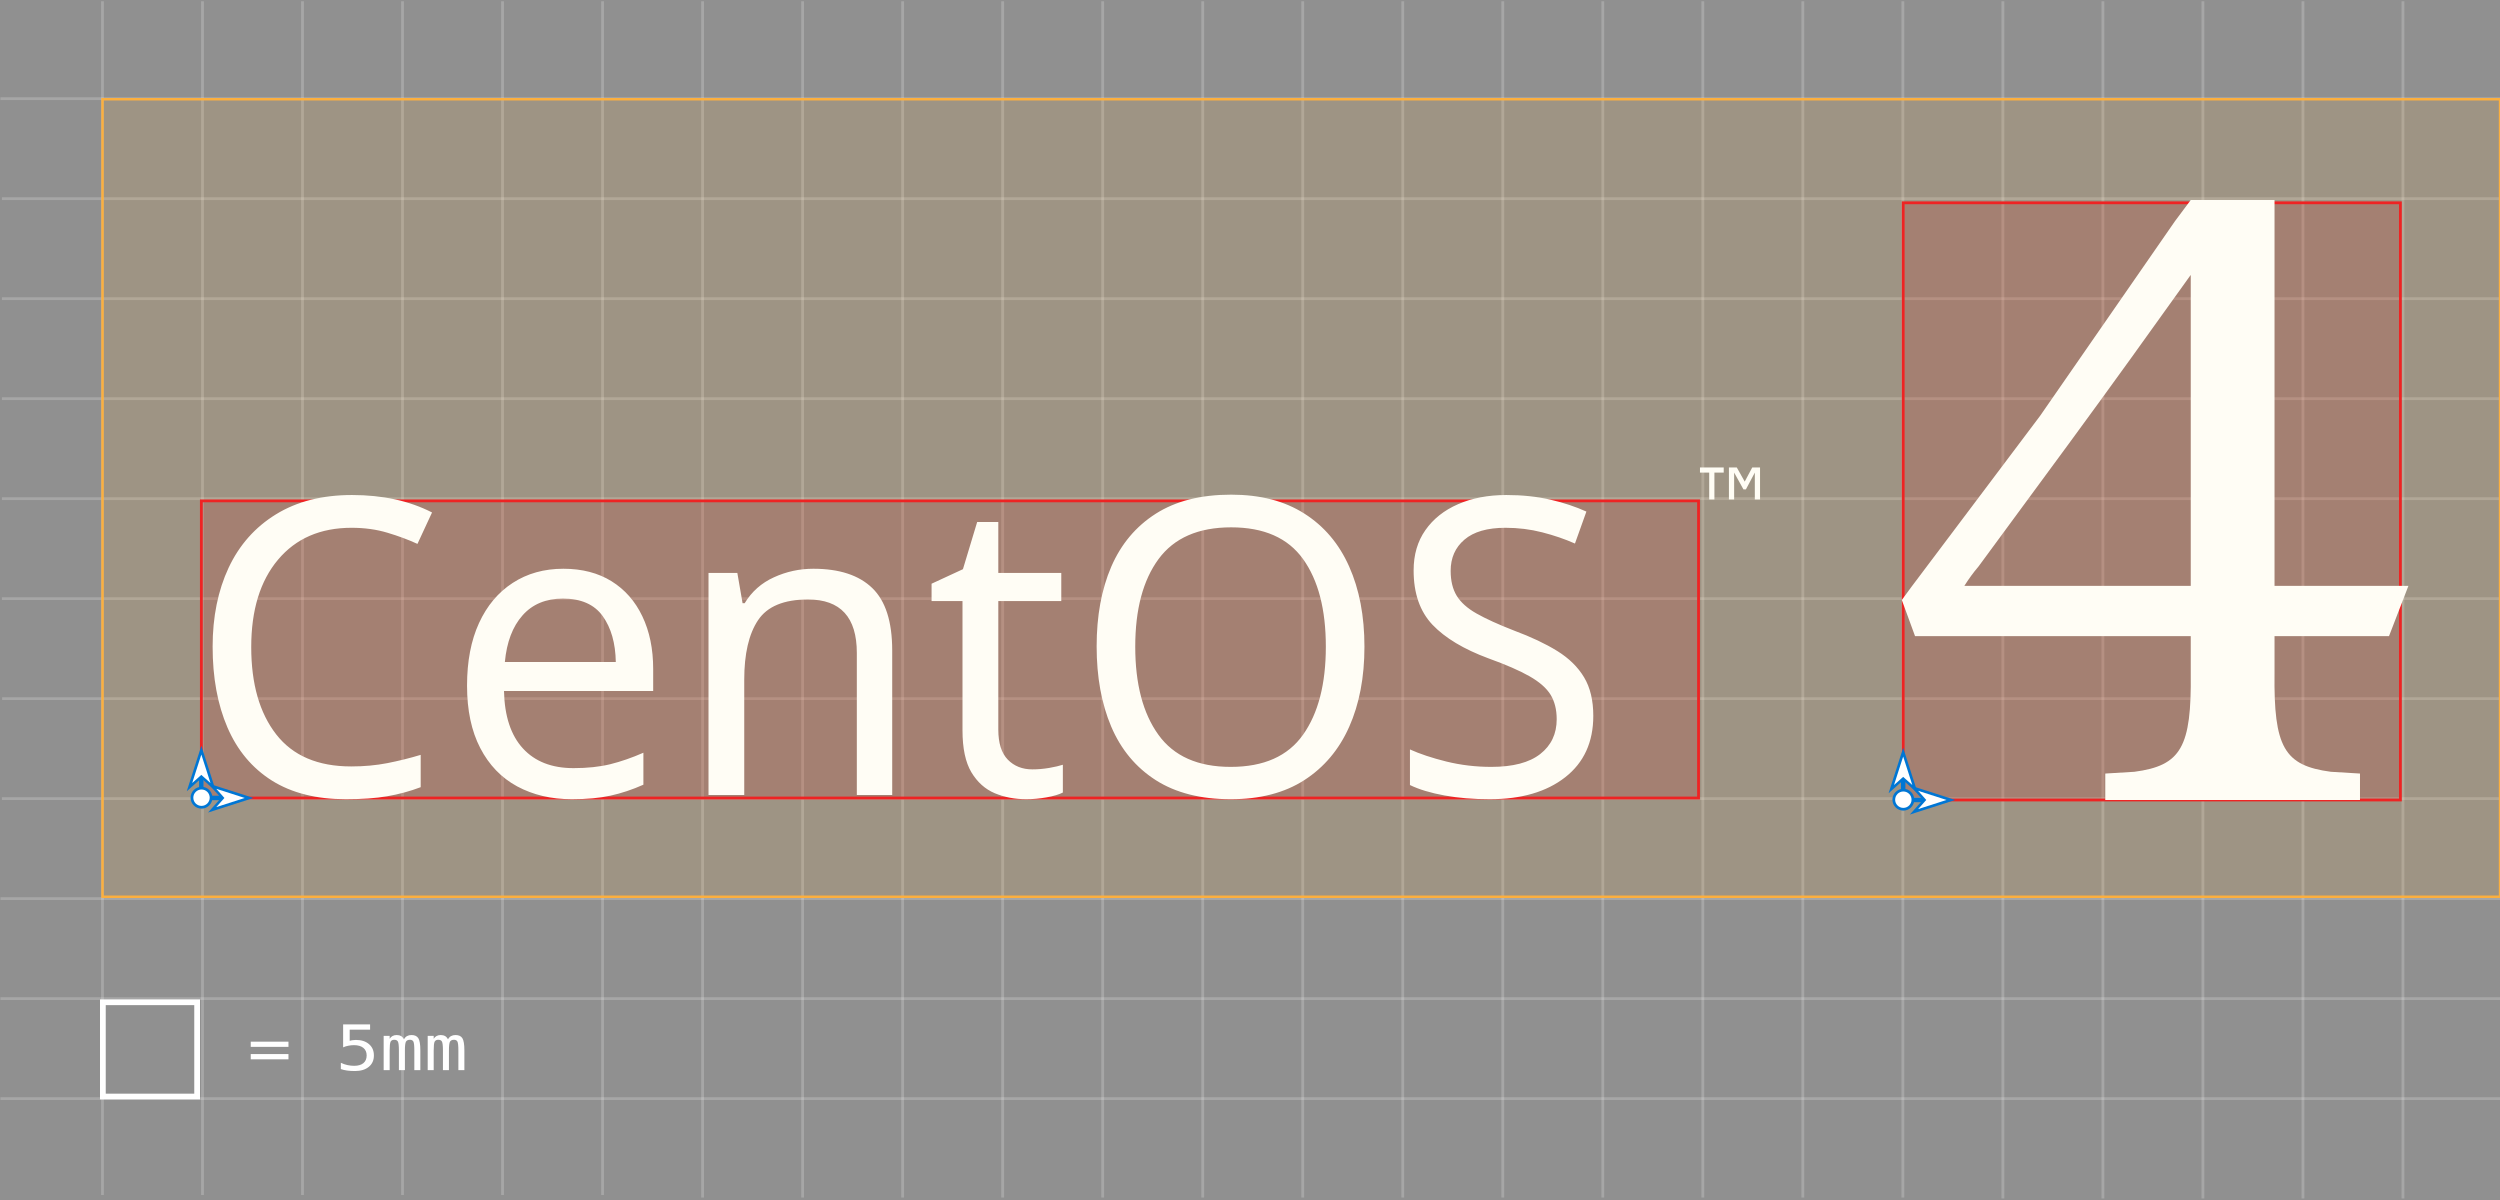
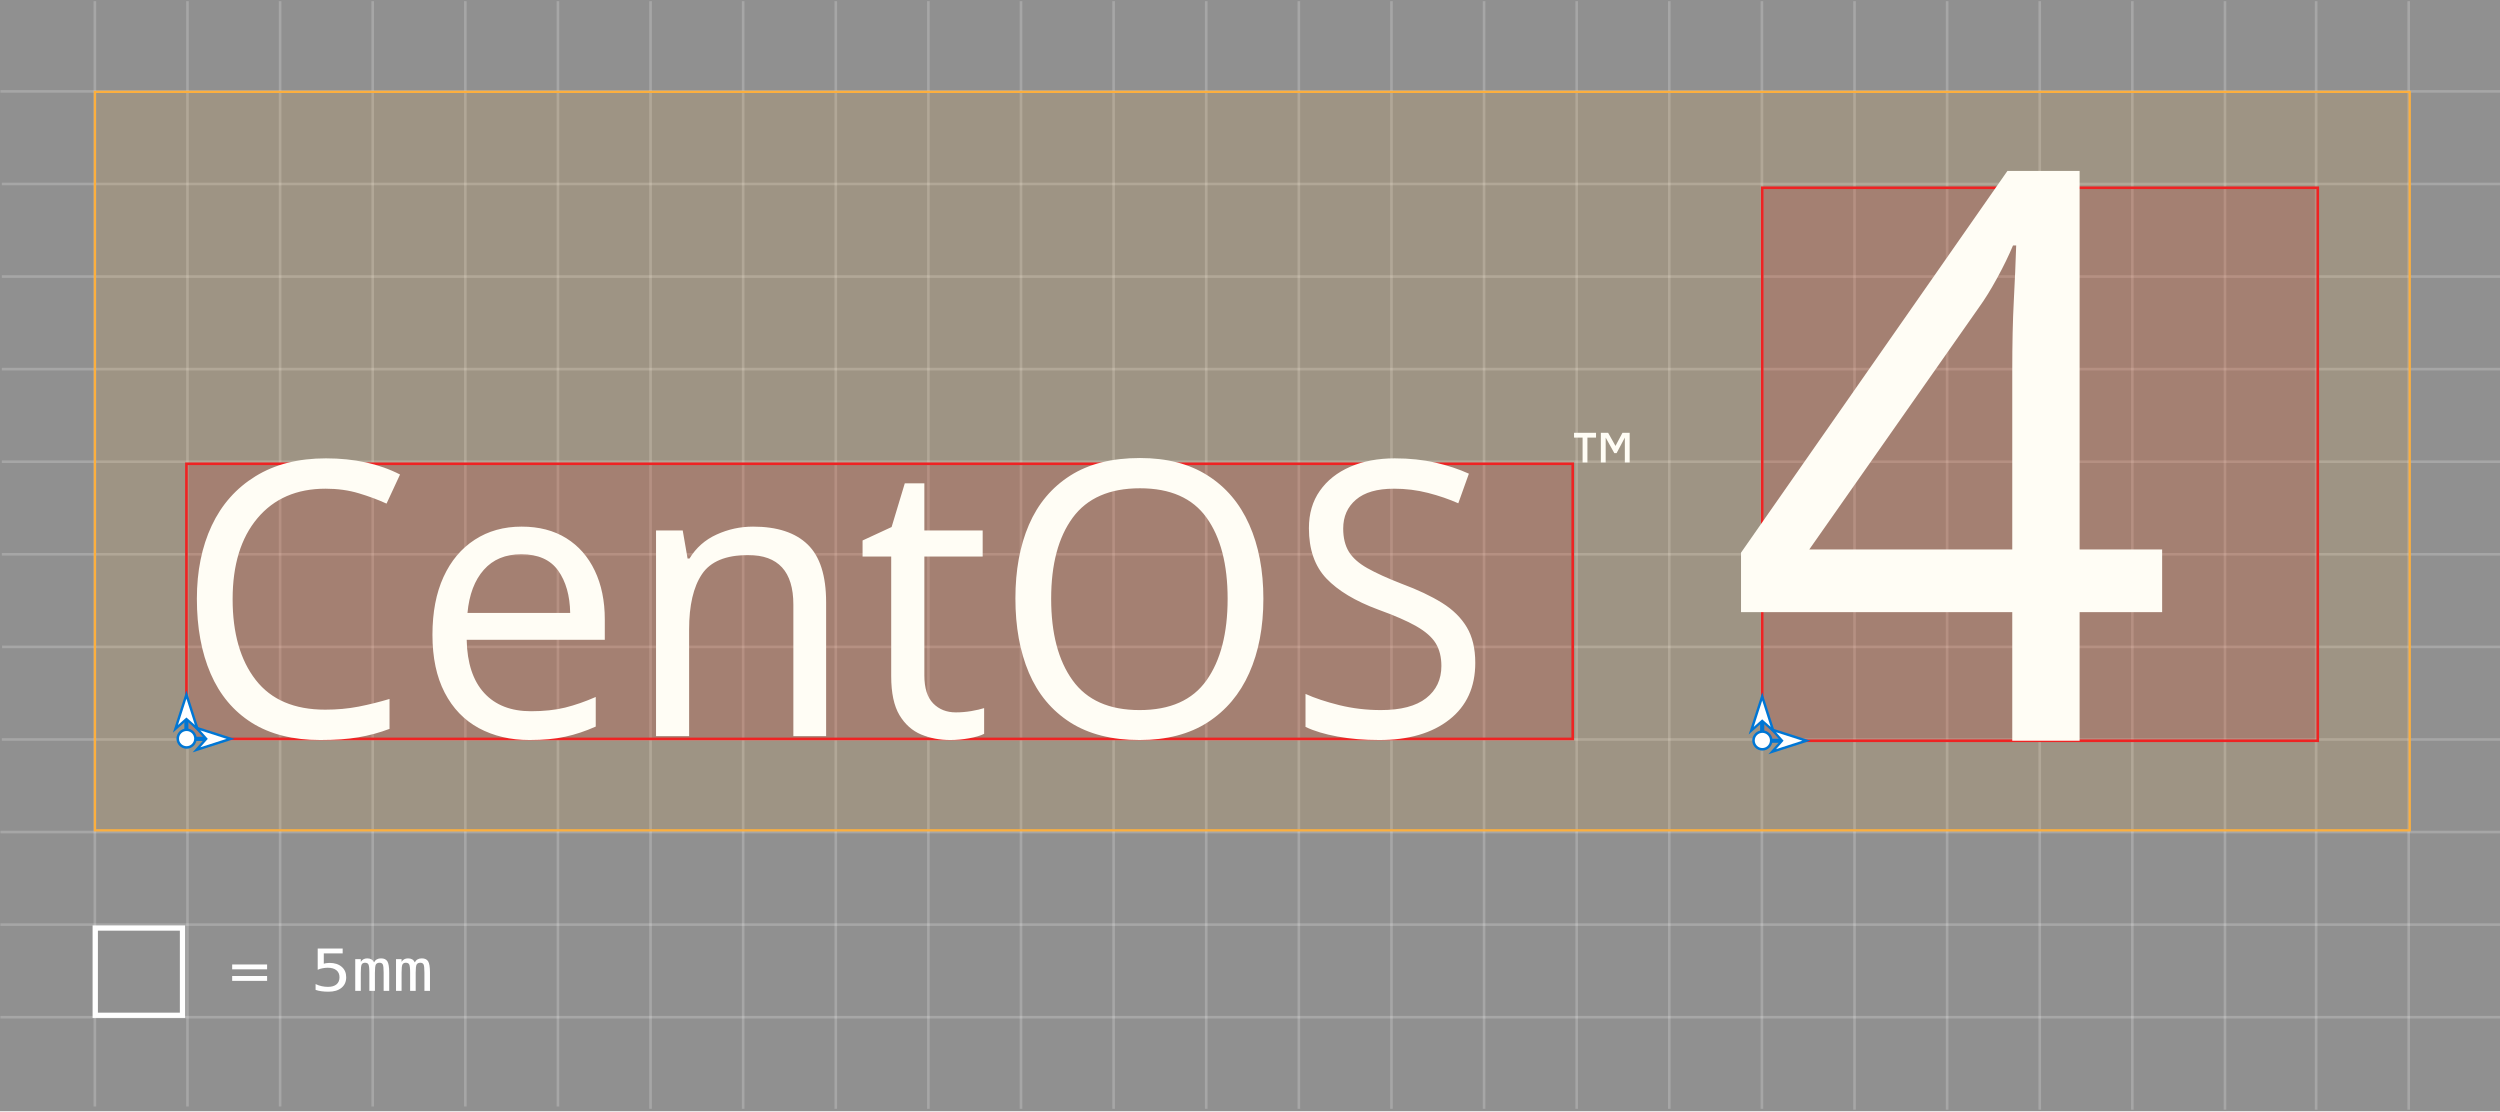
- <svg xmlns="http://www.w3.org/2000/svg" xmlns:xlink="http://www.w3.org/1999/xlink" width="442.913" height="212.598" id="svg3106" version="1.0">
-   <defs id="defs3108">
-     </defs>
+ <svg xmlns="http://www.w3.org/2000/svg" xmlns:xlink="http://www.w3.org/1999/xlink" width="478.346" height="212.598" id="svg3106" version="1.0">
+   <defs id="defs3108" />
  <g id="layer1" transform="translate(-0.2825948,-822.1534)">
-     <rect style="fill:#8c8c8c;fill-opacity:0.955;stroke:none;stroke-width:1;stroke-linecap:round;stroke-linejoin:miter;stroke-miterlimit:4;stroke-dasharray:none;stroke-dashoffset:0;stroke-opacity:0.089;display:inline" id="CENTOSARTWORK" width="460.63" height="212.598" x="0.283" y="822.153" clip-path="none" />
+     <rect style="fill:#8c8c8c;fill-opacity:0.955;stroke:none;stroke-width:1;stroke-linecap:round;stroke-linejoin:miter;stroke-miterlimit:4;stroke-dasharray:none;stroke-dashoffset:0;stroke-opacity:0.089;display:inline" id="CENTOSARTWORK" width="478.346" height="212.598" x="0.283" y="822.153" clip-path="none" />
    <g id="g11130" style="stroke:#ffffff;stroke-width:0.5;stroke-miterlimit:4;stroke-dasharray:none;stroke-opacity:0.196">
      <path id="path3685" d="M 18.436,822.377 L 18.436,1033.87" style="fill:none;fill-rule:evenodd;stroke:#ffffff;stroke-width:0.5;stroke-linecap:butt;stroke-linejoin:miter;stroke-miterlimit:4;stroke-dasharray:none;stroke-opacity:0.196;display:inline" />
      <path style="fill:none;fill-rule:evenodd;stroke:#ffffff;stroke-width:0.5;stroke-linecap:butt;stroke-linejoin:miter;stroke-miterlimit:4;stroke-dasharray:none;stroke-opacity:0.196;display:inline" d="M 36.156,822.377 L 36.156,1033.868" id="path3687" />
      <path id="path3689" d="M 53.876,822.377 L 53.876,1033.868" style="fill:none;fill-rule:evenodd;stroke:#ffffff;stroke-width:0.5;stroke-linecap:butt;stroke-linejoin:miter;stroke-miterlimit:4;stroke-dasharray:none;stroke-opacity:0.196;display:inline" />
      <path style="fill:none;fill-rule:evenodd;stroke:#ffffff;stroke-width:0.5;stroke-linecap:butt;stroke-linejoin:miter;stroke-miterlimit:4;stroke-dasharray:none;stroke-opacity:0.196;display:inline" d="M 71.597,822.377 L 71.597,1033.868" id="path3691" />
      <path id="path3693" d="M 89.317,822.377 L 89.317,1033.868" style="fill:none;fill-rule:evenodd;stroke:#ffffff;stroke-width:0.5;stroke-linecap:butt;stroke-linejoin:miter;stroke-miterlimit:4;stroke-dasharray:none;stroke-opacity:0.196;display:inline" />
      <path style="fill:none;fill-rule:evenodd;stroke:#ffffff;stroke-width:0.5;stroke-linecap:butt;stroke-linejoin:miter;stroke-miterlimit:4;stroke-dasharray:none;stroke-opacity:0.196;display:inline" d="M 107.038,822.377 L 107.038,1033.868" id="path3695" />
      <path id="path3697" d="M 124.758,822.377 L 124.758,1034.314" style="fill:none;fill-rule:evenodd;stroke:#ffffff;stroke-width:0.5;stroke-linecap:butt;stroke-linejoin:miter;stroke-miterlimit:4;stroke-dasharray:none;stroke-opacity:0.196;display:inline" />
      <path style="fill:none;fill-rule:evenodd;stroke:#ffffff;stroke-width:0.5;stroke-linecap:butt;stroke-linejoin:miter;stroke-miterlimit:4;stroke-dasharray:none;stroke-opacity:0.196;display:inline" d="M 142.478,822.377 L 142.478,1034.314" id="path3699" />
      <path id="path3701" d="M 160.199,822.377 L 160.199,1034.314" style="fill:none;fill-rule:evenodd;stroke:#ffffff;stroke-width:0.5;stroke-linecap:butt;stroke-linejoin:miter;stroke-miterlimit:4;stroke-dasharray:none;stroke-opacity:0.196;display:inline" />
      <path style="fill:none;fill-rule:evenodd;stroke:#ffffff;stroke-width:0.5;stroke-linecap:butt;stroke-linejoin:miter;stroke-miterlimit:4;stroke-dasharray:none;stroke-opacity:0.196;display:inline" d="M 177.919,822.377 L 177.919,1034.314" id="path3703" />
      <path id="path3705" d="M 195.639,822.377 L 195.639,1034.314" style="fill:none;fill-rule:evenodd;stroke:#ffffff;stroke-width:0.5;stroke-linecap:butt;stroke-linejoin:miter;stroke-miterlimit:4;stroke-dasharray:none;stroke-opacity:0.196;display:inline" />
      <path style="fill:none;fill-rule:evenodd;stroke:#ffffff;stroke-width:0.5;stroke-linecap:butt;stroke-linejoin:miter;stroke-miterlimit:4;stroke-dasharray:none;stroke-opacity:0.196;display:inline" d="M 213.36,822.377 L 213.36,1034.314" id="path3707" />
      <path id="path3709" d="M 231.08,822.377 L 231.08,1034.314" style="fill:none;fill-rule:evenodd;stroke:#ffffff;stroke-width:0.5;stroke-linecap:butt;stroke-linejoin:miter;stroke-miterlimit:4;stroke-dasharray:none;stroke-opacity:0.196;display:inline" />
      <path style="fill:none;fill-rule:evenodd;stroke:#ffffff;stroke-width:0.5;stroke-linecap:butt;stroke-linejoin:miter;stroke-miterlimit:4;stroke-dasharray:none;stroke-opacity:0.196;display:inline" d="M 284.241,822.377 L 284.241,1034.314" id="path3711" />
      <path id="path3713" d="M 266.521,822.377 L 266.521,1034.314" style="fill:none;fill-rule:evenodd;stroke:#ffffff;stroke-width:0.5;stroke-linecap:butt;stroke-linejoin:miter;stroke-miterlimit:4;stroke-dasharray:none;stroke-opacity:0.196;display:inline" />
-       <path style="fill:none;fill-rule:evenodd;stroke:#ffffff;stroke-width:0.491;stroke-linecap:square;stroke-linejoin:miter;stroke-miterlimit:4;stroke-dasharray:none;stroke-opacity:0.196;display:inline" d="M 0.603,1016.79 L 460.742,1016.79" id="path3719" />
-       <path id="path3721" d="M 0.603,999.074 L 460.742,999.074" style="fill:none;fill-rule:evenodd;stroke:#ffffff;stroke-width:0.491;stroke-linecap:square;stroke-linejoin:miter;stroke-miterlimit:4;stroke-dasharray:none;stroke-opacity:0.196;display:inline" />
-       <path style="fill:none;fill-rule:evenodd;stroke:#ffffff;stroke-width:0.491;stroke-linecap:square;stroke-linejoin:miter;stroke-miterlimit:4;stroke-dasharray:none;stroke-opacity:0.196;display:inline" d="M 0.605,981.359 L 460.742,981.359" id="path3723" />
-       <path id="path3725" d="M 0.865,963.643 L 460.742,963.643" style="fill:none;fill-rule:evenodd;stroke:#ffffff;stroke-width:0.491;stroke-linecap:square;stroke-linejoin:miter;stroke-miterlimit:4;stroke-dasharray:none;stroke-opacity:0.196;display:inline" />
-       <path style="fill:none;fill-rule:evenodd;stroke:#ffffff;stroke-width:0.491;stroke-linecap:square;stroke-linejoin:miter;stroke-miterlimit:4;stroke-dasharray:none;stroke-opacity:0.196;display:inline" d="M 0.909,945.928 L 460.742,945.928" id="path3727" />
-       <path id="path3729" d="M 0.865,928.212 L 460.742,928.212" style="fill:none;fill-rule:evenodd;stroke:#ffffff;stroke-width:0.491;stroke-linecap:square;stroke-linejoin:miter;stroke-miterlimit:4;stroke-dasharray:none;stroke-opacity:0.196;display:inline" />
+       <path style="fill:none;fill-rule:evenodd;stroke:#ffffff;stroke-width:0.5;stroke-linecap:square;stroke-linejoin:miter;stroke-miterlimit:4;stroke-dasharray:none;stroke-opacity:0.196;display:inline" d="M 0.608,1016.785 L 478.454,1016.785" id="path3719" />
+       <path id="path3721" d="M 0.608,999.071 L 478.454,999.071" style="fill:none;fill-rule:evenodd;stroke:#ffffff;stroke-width:0.5;stroke-linecap:square;stroke-linejoin:miter;stroke-miterlimit:4;stroke-dasharray:none;stroke-opacity:0.196;display:inline" />
+       <path style="fill:none;fill-rule:evenodd;stroke:#ffffff;stroke-width:0.5;stroke-linecap:square;stroke-linejoin:miter;stroke-miterlimit:4;stroke-dasharray:none;stroke-opacity:0.196;display:inline" d="M 0.609,981.356 L 478.454,981.356" id="path3723" />
+       <path id="path3725" d="M 0.88,963.641 L 478.454,963.641" style="fill:none;fill-rule:evenodd;stroke:#ffffff;stroke-width:0.5;stroke-linecap:square;stroke-linejoin:miter;stroke-miterlimit:4;stroke-dasharray:none;stroke-opacity:0.196;display:inline" />
+       <path style="fill:none;fill-rule:evenodd;stroke:#ffffff;stroke-width:0.5;stroke-linecap:square;stroke-linejoin:miter;stroke-miterlimit:4;stroke-dasharray:none;stroke-opacity:0.196;display:inline" d="M 0.925,945.927 L 478.454,945.927" id="path3727" />
+       <path id="path3729" d="M 0.88,928.212 L 478.454,928.212" style="fill:none;fill-rule:evenodd;stroke:#ffffff;stroke-width:0.5;stroke-linecap:square;stroke-linejoin:miter;stroke-miterlimit:4;stroke-dasharray:none;stroke-opacity:0.196;display:inline" />
      <path style="fill:none;fill-rule:evenodd;stroke:#ffffff;stroke-width:0.5;stroke-linecap:butt;stroke-linejoin:miter;stroke-miterlimit:4;stroke-dasharray:none;stroke-opacity:0.196;display:inline" d="M 248.801,822.377 L 248.801,1034.314" id="path3785" />
      <path id="path3787" d="M 301.962,822.377 L 301.962,1034.314" style="fill:none;fill-rule:evenodd;stroke:#ffffff;stroke-width:0.5;stroke-linecap:butt;stroke-linejoin:miter;stroke-miterlimit:4;stroke-dasharray:none;stroke-opacity:0.196;display:inline" />
      <path style="fill:none;fill-rule:evenodd;stroke:#ffffff;stroke-width:0.5;stroke-linecap:butt;stroke-linejoin:miter;stroke-miterlimit:4;stroke-dasharray:none;stroke-opacity:0.196;display:inline" d="M 319.682,822.377 L 319.682,1034.314" id="path3789" />
      <path id="path3791" d="M 337.403,822.377 L 337.403,1034.314" style="fill:none;fill-rule:evenodd;stroke:#ffffff;stroke-width:0.5;stroke-linecap:butt;stroke-linejoin:miter;stroke-miterlimit:4;stroke-dasharray:none;stroke-opacity:0.196;display:inline" />
      <path style="fill:none;fill-rule:evenodd;stroke:#ffffff;stroke-width:0.5;stroke-linecap:butt;stroke-linejoin:miter;stroke-miterlimit:4;stroke-dasharray:none;stroke-opacity:0.196;display:inline" d="M 355.123,822.377 L 355.123,1034.478" id="path3793" />
-       <path style="fill:none;fill-rule:evenodd;stroke:#ffffff;stroke-width:0.491;stroke-linecap:square;stroke-linejoin:miter;stroke-miterlimit:4;stroke-dasharray:none;stroke-opacity:0.196;display:inline" d="M 0.866,910.496 L 460.742,910.496" id="path6619" />
-       <path id="path6621" d="M 0.866,892.781 L 460.742,892.781" style="fill:none;fill-rule:evenodd;stroke:#ffffff;stroke-width:0.491;stroke-linecap:square;stroke-linejoin:miter;stroke-miterlimit:4;stroke-dasharray:none;stroke-opacity:0.196;display:inline" />
+       <path style="fill:none;fill-rule:evenodd;stroke:#ffffff;stroke-width:0.5;stroke-linecap:square;stroke-linejoin:miter;stroke-miterlimit:4;stroke-dasharray:none;stroke-opacity:0.196;display:inline" d="M 0.881,910.497 L 478.454,910.497" id="path6619" />
+       <path id="path6621" d="M 0.881,892.783 L 478.454,892.783" style="fill:none;fill-rule:evenodd;stroke:#ffffff;stroke-width:0.5;stroke-linecap:square;stroke-linejoin:miter;stroke-miterlimit:4;stroke-dasharray:none;stroke-opacity:0.196;display:inline" />
      <path id="path4235" d="M 372.843,822.377 L 372.843,1034.478" style="fill:none;fill-rule:evenodd;stroke:#ffffff;stroke-width:0.5;stroke-linecap:butt;stroke-linejoin:miter;stroke-miterlimit:4;stroke-dasharray:none;stroke-opacity:0.196;display:inline" />
      <path style="fill:none;fill-rule:evenodd;stroke:#ffffff;stroke-width:0.5;stroke-linecap:butt;stroke-linejoin:miter;stroke-miterlimit:4;stroke-dasharray:none;stroke-opacity:0.196;display:inline" d="M 390.564,822.377 L 390.564,1034.478" id="path4237" />
      <path id="path4239" d="M 408.284,822.377 L 408.284,1034.478" style="fill:none;fill-rule:evenodd;stroke:#ffffff;stroke-width:0.5;stroke-linecap:butt;stroke-linejoin:miter;stroke-miterlimit:4;stroke-dasharray:none;stroke-opacity:0.196;display:inline" />
      <path style="fill:none;fill-rule:evenodd;stroke:#ffffff;stroke-width:0.5;stroke-linecap:butt;stroke-linejoin:miter;stroke-miterlimit:4;stroke-dasharray:none;stroke-opacity:0.196;display:inline" d="M 426.005,822.377 L 426.005,1034.478" id="path5011" />
-       <path id="path9589" d="M 0.866,875.065 L 460.742,875.065" style="fill:none;fill-rule:evenodd;stroke:#ffffff;stroke-width:0.491;stroke-linecap:square;stroke-linejoin:miter;stroke-miterlimit:4;stroke-dasharray:none;stroke-opacity:0.196;display:inline" />
-       <path style="fill:none;fill-rule:evenodd;stroke:#ffffff;stroke-width:0.491;stroke-linecap:square;stroke-linejoin:miter;stroke-miterlimit:4;stroke-dasharray:none;stroke-opacity:0.196;display:inline" d="M 0.866,857.35 L 460.742,857.35" id="path9591" />
-       <path id="path9593" d="M 0.603,839.634 L 460.742,839.634" style="fill:none;fill-rule:evenodd;stroke:#ffffff;stroke-width:0.491;stroke-linecap:square;stroke-linejoin:miter;stroke-miterlimit:4;stroke-dasharray:none;stroke-opacity:0.196;display:inline" />
+       <path id="path9589" d="M 0.881,875.068 L 478.454,875.068" style="fill:none;fill-rule:evenodd;stroke:#ffffff;stroke-width:0.5;stroke-linecap:square;stroke-linejoin:miter;stroke-miterlimit:4;stroke-dasharray:none;stroke-opacity:0.196;display:inline" />
+       <path style="fill:none;fill-rule:evenodd;stroke:#ffffff;stroke-width:0.5;stroke-linecap:square;stroke-linejoin:miter;stroke-miterlimit:4;stroke-dasharray:none;stroke-opacity:0.196;display:inline" d="M 0.881,857.353 L 478.454,857.353" id="path9591" />
+       <path id="path9593" d="M 0.608,839.639 L 478.454,839.639" style="fill:none;fill-rule:evenodd;stroke:#ffffff;stroke-width:0.5;stroke-linecap:square;stroke-linejoin:miter;stroke-miterlimit:4;stroke-dasharray:none;stroke-opacity:0.196;display:inline" />
      <path id="path10273" d="M 443.446,822.377 L 443.446,1034.478" style="fill:none;fill-rule:evenodd;stroke:#ffffff;stroke-width:0.5;stroke-linecap:butt;stroke-linejoin:miter;stroke-miterlimit:4;stroke-dasharray:none;stroke-opacity:0.196;display:inline" />
+       <path style="fill:none;fill-rule:evenodd;stroke:#ffffff;stroke-width:0.5;stroke-linecap:butt;stroke-linejoin:miter;stroke-miterlimit:4;stroke-dasharray:none;stroke-opacity:0.196;display:inline" d="M 461.163,822.377 L 461.163,1034.478" id="path3598" />
    </g>
-     <rect y="839.733" x="18.442" height="141.297" width="424.761" id="rect5058" style="opacity:1;fill:#fcaf3e;fill-opacity:0.137;stroke:#fcaf3e;stroke-width:0.436;stroke-linecap:round;stroke-linejoin:miter;stroke-miterlimit:4;stroke-dasharray:none;stroke-opacity:1" />
+     <rect y="839.733" x="18.442" height="141.297" width="442.913" id="rect5058" style="opacity:1;fill:#fcaf3e;fill-opacity:0.137;stroke:#fcaf3e;stroke-width:0.436;stroke-linecap:round;stroke-linejoin:miter;stroke-miterlimit:4;stroke-dasharray:none;stroke-opacity:1" />
    <text xml:space="preserve" style="font-size:11.11px;font-style:normal;font-variant:normal;font-weight:normal;font-stretch:normal;text-align:start;line-height:125%;writing-mode:lr-tb;text-anchor:start;fill:#ffffff;fill-opacity:1;stroke:none;stroke-width:1;stroke-linecap:butt;stroke-linejoin:miter;stroke-miterlimit:4;stroke-dasharray:none;stroke-opacity:1;font-family:DejaVu LGC Sans Mono;-inkscape-font-specification:DejaVu LGC Sans Mono" x="40.87" y="1092.87" id="text5060" transform="scale(1.080181,0.925771)">
      <tspan id="tspan5062" x="40.87" y="1092.87" style="font-size:12px">= 5mm</tspan>
    </text>
    <rect style="opacity:1;fill:none;fill-opacity:1;stroke:#ffffff;stroke-width:1.018;stroke-linecap:round;stroke-linejoin:miter;stroke-miterlimit:4;stroke-dasharray:none;stroke-opacity:1" id="rect5066" width="16.699" height="16.699" x="18.508" y="999.721" />
-     <rect y="858.084" x="337.464" height="105.802" width="88.085" id="rect9587" style="opacity:1;fill:#cc0000;fill-opacity:0.137;stroke:#ee2323;stroke-width:0.5;stroke-linecap:round;stroke-linejoin:miter;stroke-miterlimit:4;stroke-dasharray:none;stroke-opacity:1" />
-     <text xml:space="preserve" style="font-size:168.808px;font-style:normal;font-variant:normal;font-weight:200;font-stretch:normal;text-align:start;line-height:125%;writing-mode:lr-tb;text-anchor:start;fill:#fffdf5;fill-opacity:1;stroke:none;stroke-width:1px;stroke-linecap:butt;stroke-linejoin:miter;stroke-opacity:1;font-family:Denmark;-inkscape-font-specification:Denmark Ultra-Light" x="333.311" y="963.886" id="text9583">
-       <tspan id="tspan9585" x="333.311" y="963.886" style="font-size:156.093px;font-style:normal;font-variant:normal;font-weight:normal;font-stretch:normal;text-align:start;line-height:125%;writing-mode:lr-tb;text-anchor:start;fill:#fffdf5;font-family:URW Bookman L;-inkscape-font-specification:URW Bookman L">4</tspan>
+     <rect y="858.084" x="337.464" height="105.802" width="106.299" id="rect9587" style="opacity:1;fill:#cc0000;fill-opacity:0.137;stroke:#ee2323;stroke-width:0.5;stroke-linecap:round;stroke-linejoin:miter;stroke-miterlimit:4;stroke-dasharray:none;stroke-opacity:1" />
+     <text xml:space="preserve" style="font-size:151.79px;font-style:normal;font-variant:normal;font-weight:200;font-stretch:normal;text-align:start;line-height:125%;writing-mode:lr-tb;text-anchor:start;fill:#fffdf5;fill-opacity:1;stroke:none;stroke-width:1px;stroke-linecap:butt;stroke-linejoin:miter;stroke-opacity:1;font-family:Denmark;-inkscape-font-specification:Denmark Ultra-Light" x="330.364" y="963.469" id="text9583" transform="scale(0.9995681,1.000432)">
+       <tspan id="tspan9585" x="330.364" y="963.469" style="font-size:151.79px;font-style:normal;font-variant:normal;font-weight:200;font-stretch:normal;text-align:start;line-height:125%;writing-mode:lr-tb;text-anchor:start;fill:#fffdf5;font-family:Denmark;-inkscape-font-specification:Denmark Ultra-Light">4</tspan>
    </text>
    <rect style="opacity:1;fill:#cc0000;fill-opacity:0.137;stroke:#ee2323;stroke-width:0.5;stroke-linecap:round;stroke-linejoin:miter;stroke-miterlimit:4;stroke-dasharray:none;stroke-opacity:1" id="rect14283" width="265.248" height="52.652" x="35.956" y="910.887" />
    <text transform="scale(0.9903898,1.009703)" xml:space="preserve" style="font-size:72.706px;font-style:normal;font-variant:normal;font-weight:200;font-stretch:normal;text-align:start;line-height:125%;writing-mode:lr-tb;text-anchor:start;fill:#fffdf5;fill-opacity:1;stroke:none;stroke-width:1;stroke-linecap:butt;stroke-linejoin:miter;stroke-miterlimit:4;stroke-dasharray:none;stroke-opacity:1;display:inline;font-family:Denmark;-inkscape-font-specification:Denmark Ultra-Light" x="33.881" y="953.75" id="text5083" clip-path="none">
      <tspan id="tspan5085" x="33.881" y="953.75" style="font-size:72.706px;font-style:normal;font-variant:normal;font-weight:200;font-stretch:normal;text-align:start;line-height:125%;writing-mode:lr-tb;text-anchor:start;fill:#fffdf5;fill-opacity:1;stroke-width:1;stroke-miterlimit:4;stroke-dasharray:none;font-family:Denmark;-inkscape-font-specification:Denmark Ultra-Light">CentOS</tspan>
    </text>
    <text xml:space="preserve" style="font-size:18.264px;font-style:normal;font-weight:normal;fill:#fffdf5;fill-opacity:1;stroke:none;stroke-width:1;stroke-linecap:butt;stroke-linejoin:miter;stroke-miterlimit:4;stroke-dasharray:none;stroke-opacity:1;font-family:Bitstream Vera Sans" x="328.937" y="836.119" id="text5087" transform="scale(0.9092079,1.099858)">
      <tspan id="tspan5089" x="328.937" y="836.119">™</tspan>
    </text>
    <g id="g4973" transform="matrix(0.3644111,0,0,0.3644111,-80.5127,612.401)">
      <g transform="matrix(0,1.31188,1.167689,0,-14.97822,-16.15833)" id="g4958" style="stroke-width:1.004;stroke-miterlimit:4;stroke-dasharray:none;display:inline">
        <path style="fill:#0076d4;fill-opacity:1;fill-rule:evenodd;stroke:none;stroke-width:1.004;stroke-linecap:butt;stroke-linejoin:miter;stroke-miterlimit:4;stroke-dasharray:none;stroke-opacity:1" d="M 745.953,286.718 L 745.953,298.029 L 747.62,298.029 L 747.62,286.718 L 745.953,286.718 z" id="path4960" />
        <path style="fill:#ffffff;fill-opacity:1;fill-rule:evenodd;stroke:#0076d4;stroke-width:1.003;marker-start:none;stroke-miterlimit:4;stroke-dasharray:none;stroke-opacity:1" d="M 746.787,295.429 L 742.387,291.029 L 746.787,306.429 L 751.187,291.029 L 746.787,295.429 z" id="path4962" />
      </g>
      <g style="stroke-width:1.004;stroke-miterlimit:4;stroke-dasharray:none;display:inline" id="g8603" transform="matrix(1.31188,0,0,-1.167689,-660.0947,1298.114)">
        <path id="path8605" d="M 745.953,286.718 L 745.953,298.029 L 747.62,298.029 L 747.62,286.718 L 745.953,286.718 z" style="fill:#0076d4;fill-opacity:1;fill-rule:evenodd;stroke:none;stroke-width:1.004;stroke-linecap:butt;stroke-linejoin:miter;stroke-miterlimit:4;stroke-dasharray:none;stroke-opacity:1" />
        <path id="path8607" d="M 746.787,295.429 L 742.387,291.029 L 746.787,306.429 L 751.187,291.029 L 746.787,295.429 z" style="fill:#ffffff;fill-opacity:1;fill-rule:evenodd;stroke:#0076d4;stroke-width:1.003;marker-start:none;stroke-miterlimit:4;stroke-dasharray:none;stroke-opacity:1" />
      </g>
      <path transform="matrix(2.65748,0,0,2.65748,-116.8062,788.671)" d="M 166,65.753 A 1.75,1.75 0 1 1 162.5,65.753 A 1.75,1.75 0 1 1 166,65.753 z" id="path8609" style="fill:#ffffff;fill-opacity:1;stroke:#0076d4;stroke-width:0.5;stroke-linecap:square;stroke-miterlimit:4;stroke-dasharray:none;stroke-dashoffset:0;stroke-opacity:1;display:inline" />
    </g>
    <use x="0" y="0" xlink:href="#g4973" id="use10998" transform="translate(301.5055,0.3527481)" width="442.913" height="212.598" />
  </g>
</svg>
